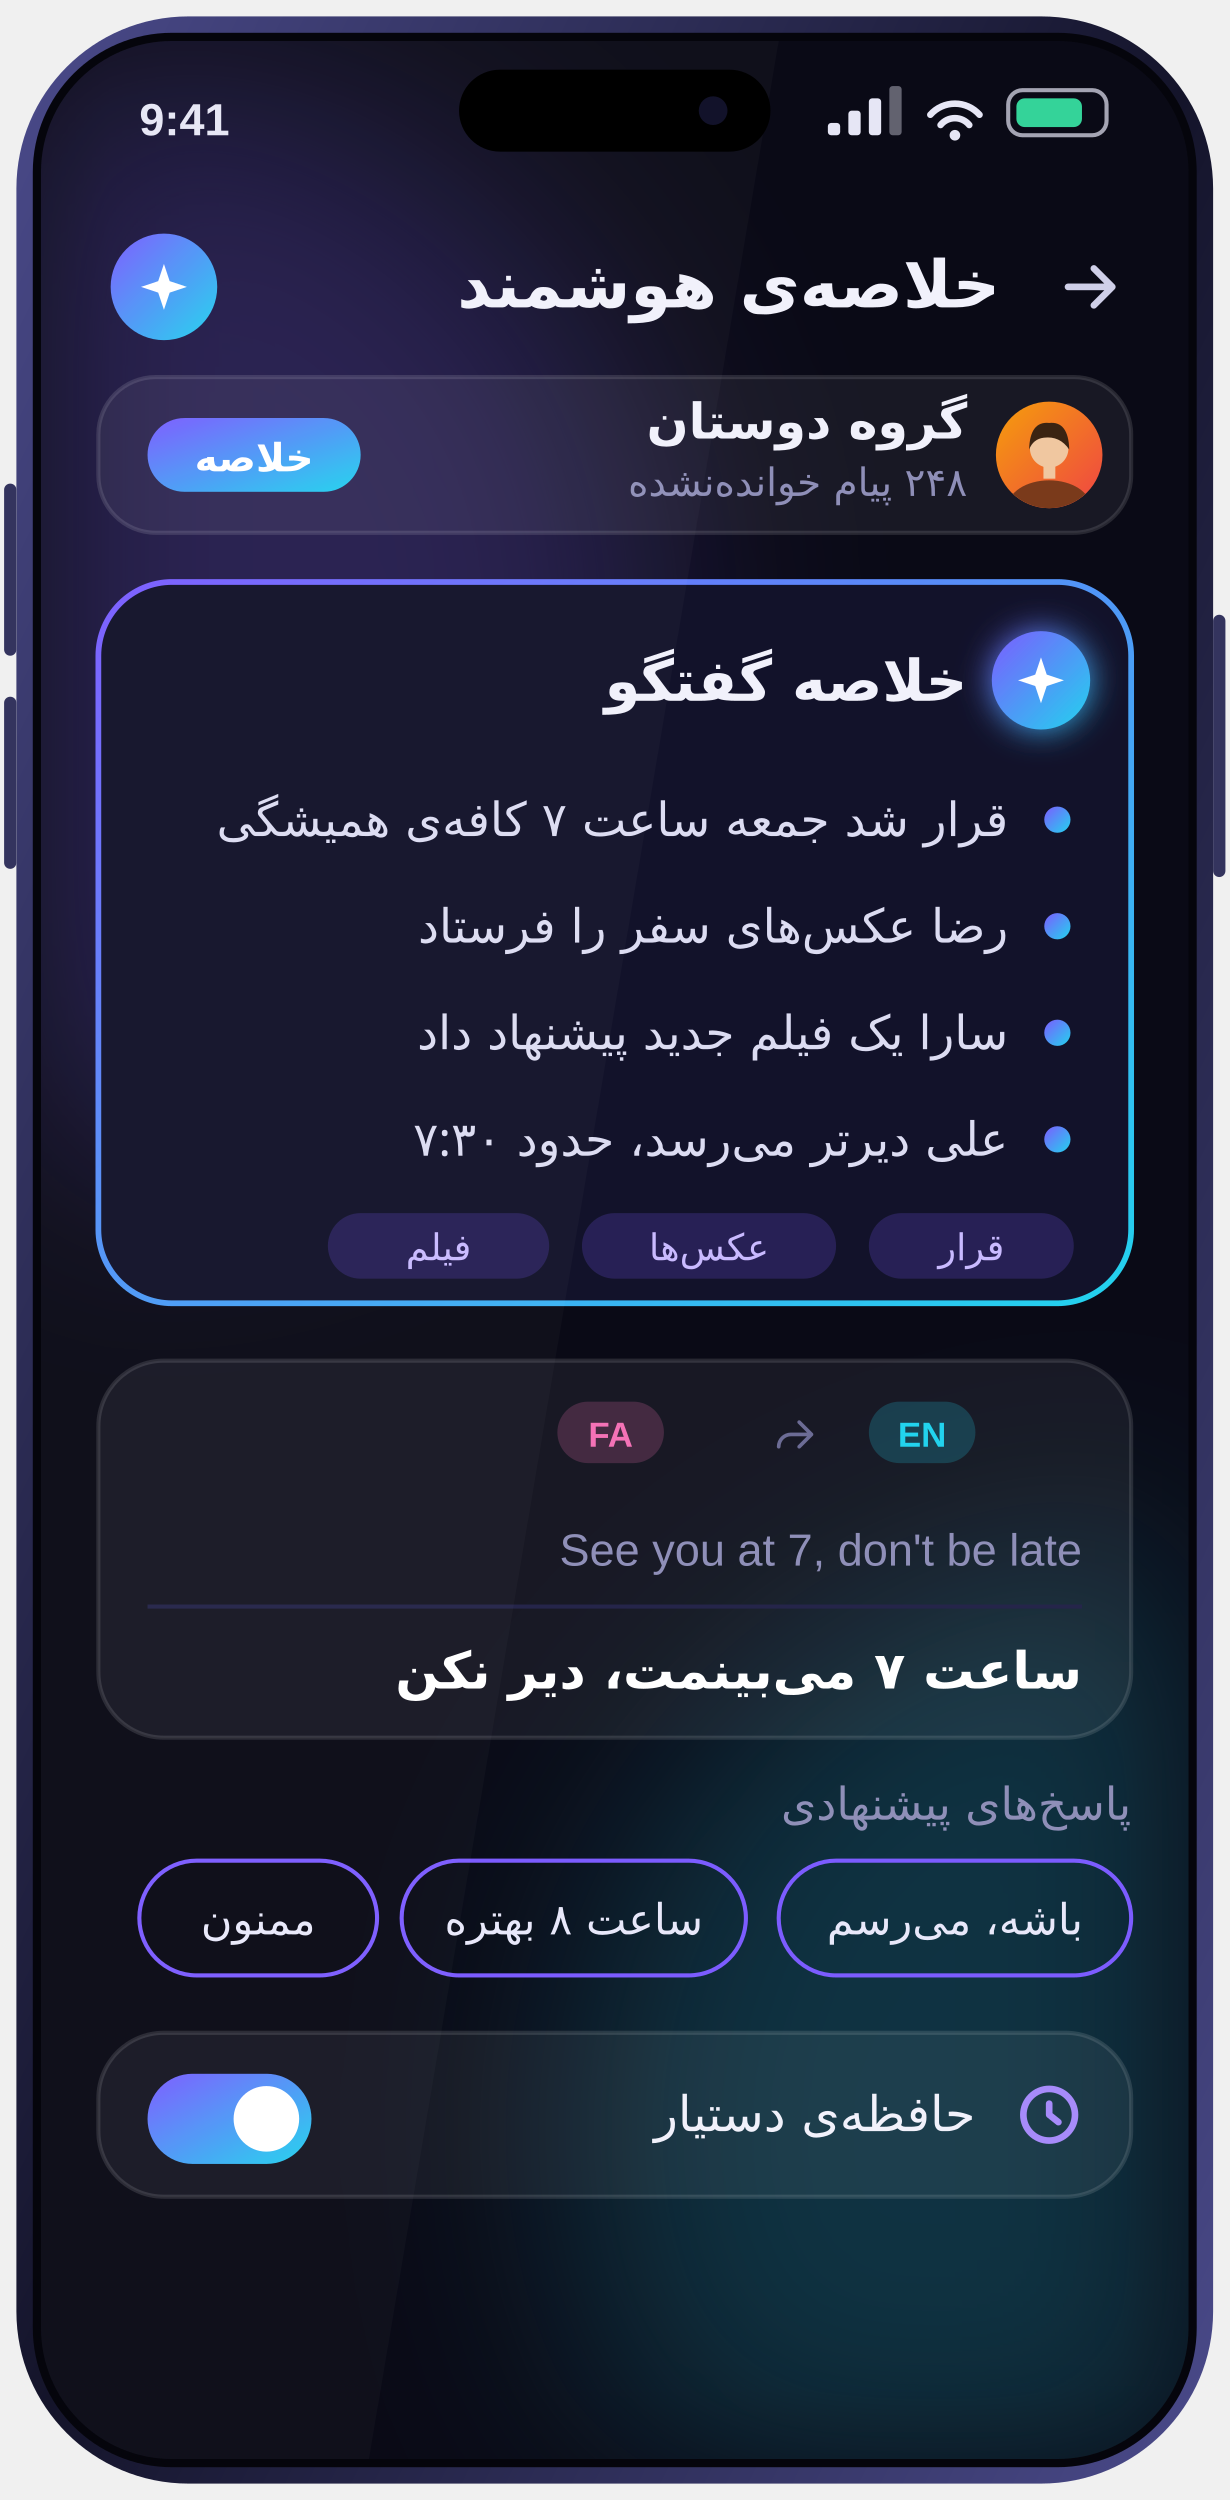
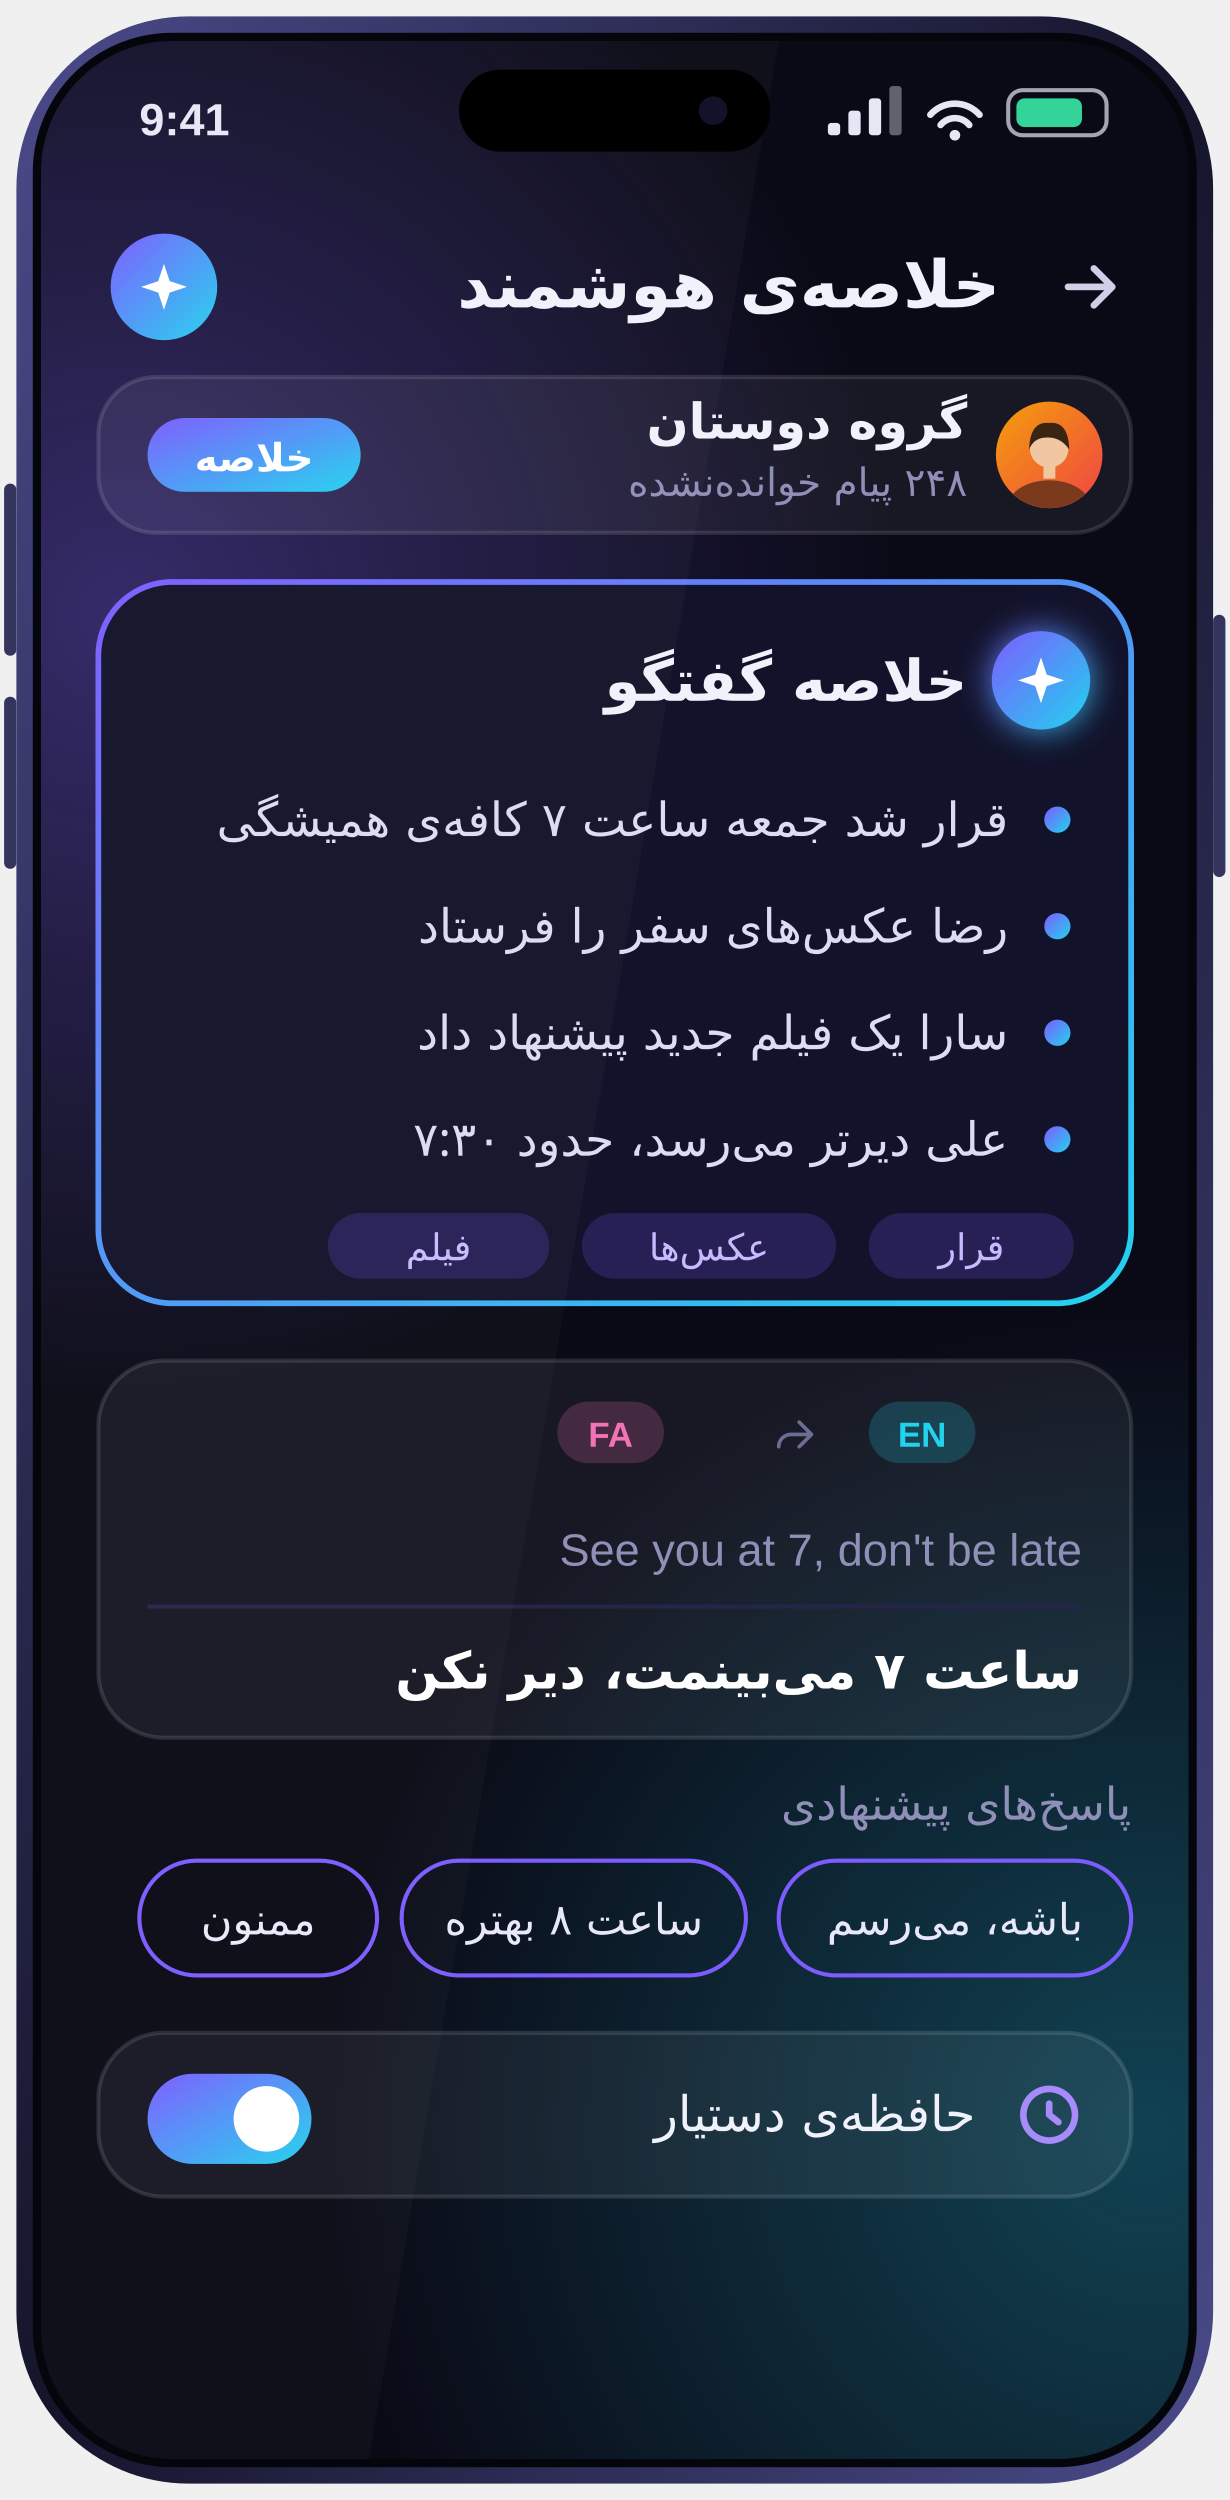
<svg xmlns="http://www.w3.org/2000/svg" viewBox="0 0 300 610" width="300" height="610" role="img">
  <defs>
    <linearGradient id="gp" x1="0" y1="0" x2="1" y2="1">
      <stop offset="0" stop-color="#7c5cff" />
      <stop offset="1" stop-color="#22d3ee" />
    </linearGradient>
    <linearGradient id="gk" x1="0" y1="0" x2="1" y2="1">
      <stop offset="0" stop-color="#7c5cff" />
      <stop offset="1" stop-color="#f472b6" />
    </linearGradient>
    <linearGradient id="gb" x1="0" y1="0" x2="1" y2="1">
      <stop offset="0" stop-color="#7c5cff" />
      <stop offset="1" stop-color="#5b3fe0" />
    </linearGradient>
    <linearGradient id="ga" x1="0" y1="0" x2="1" y2="1">
      <stop offset="0" stop-color="#f59e0b" />
      <stop offset="1" stop-color="#ef4444" />
    </linearGradient>
    <radialGradient id="go" cx=".4" cy=".7" r=".8">
      <stop offset="0" stop-color="#fff" />
      <stop offset=".35" stop-color="#f472b6" />
      <stop offset=".75" stop-color="#7c5cff" />
      <stop offset="1" stop-color="#3b2a99" />
    </radialGradient>
    <linearGradient id="fr" x1="0" y1="0" x2="1" y2="1">
      <stop offset="0" stop-color="#4a4a8a" />
      <stop offset=".5" stop-color="#14142a" />
      <stop offset="1" stop-color="#4a4a8a" />
    </linearGradient>
    <linearGradient id="sky" x1="0" y1="0" x2="0" y2="1">
      <stop offset="0" stop-color="#12063a" />
      <stop offset=".4" stop-color="#4b1d8f" />
      <stop offset=".72" stop-color="#e0489a" />
      <stop offset="1" stop-color="#f59e0b" />
    </linearGradient>
    <linearGradient id="wat" x1="0" y1="0" x2="0" y2="1">
      <stop offset="0" stop-color="#7c3aed" stop-opacity=".7" />
      <stop offset="1" stop-color="#0b0626" />
    </linearGradient>
    <filter id="bl" x="-60%" y="-60%" width="220%" height="220%">
      <feGaussianBlur stdDeviation="28" />
    </filter>
    <filter id="gl2" x="-60%" y="-60%" width="220%" height="220%">
      <feGaussianBlur stdDeviation="4" result="b" />
      <feMerge>
        <feMergeNode in="b" />
        <feMergeNode in="SourceGraphic" />
      </feMerge>
    </filter>
    <linearGradient id="av0" x1="0" y1="0" x2="1" y2="1">
      <stop offset="0" stop-color="#7c5cff" />
      <stop offset="1" stop-color="#22d3ee" />
    </linearGradient>
    <linearGradient id="av1" x1="0" y1="0" x2="1" y2="1">
      <stop offset="0" stop-color="#f472b6" />
      <stop offset="1" stop-color="#7c5cff" />
    </linearGradient>
    <linearGradient id="av2" x1="0" y1="0" x2="1" y2="1">
      <stop offset="0" stop-color="#22d3ee" />
      <stop offset="1" stop-color="#34d399" />
    </linearGradient>
    <linearGradient id="av3" x1="0" y1="0" x2="1" y2="1">
      <stop offset="0" stop-color="#f59e0b" />
      <stop offset="1" stop-color="#ef4444" />
    </linearGradient>
    <linearGradient id="av4" x1="0" y1="0" x2="1" y2="1">
      <stop offset="0" stop-color="#a78bfa" />
      <stop offset="1" stop-color="#f472b6" />
    </linearGradient>
    <linearGradient id="av5" x1="0" y1="0" x2="1" y2="1">
      <stop offset="0" stop-color="#34d399" />
      <stop offset="1" stop-color="#22d3ee" />
    </linearGradient>
+     <radialGradient id="gla">
+       <stop offset="0" stop-color="#7c5cff" stop-opacity=".34" />
+       <stop offset="1" stop-color="#7c5cff" stop-opacity="0" />
+     </radialGradient>
+     <radialGradient id="glb">
+       <stop offset="0" stop-color="#22d3ee" stop-opacity=".28" />
+       <stop offset="1" stop-color="#22d3ee" stop-opacity="0" />
+     </radialGradient>
    <clipPath id="scr">
      <rect x="10" y="10" width="280" height="590" rx="32" />
    </clipPath>
  </defs>
  <rect x="4" y="4" width="292" height="602" rx="42" fill="url(#fr)" />
  <rect x="1" y="118" width="3" height="42" rx="1.5" fill="#34345e" />
  <rect x="1" y="170" width="3" height="42" rx="1.5" fill="#34345e" />
  <rect x="296" y="150" width="3" height="64" rx="1.5" fill="#34345e" />
  <rect x="8" y="8" width="284" height="594" rx="34" fill="#05050c" />
  <g clip-path="url(#scr)">
    <rect x="10" y="10" width="280" height="590" fill="#0a0a16" />
-     <circle cx="30" cy="150" r="130" fill="#7c5cff" opacity=".24" filter="url(#bl)" />
-     <circle cx="280" cy="520" r="140" fill="#22d3ee" opacity=".2" filter="url(#bl)" />
+     <circle cx="30" cy="150" r="190" fill="url(#gla)" />
+     <circle cx="280" cy="520" r="200" fill="url(#glb)" />
    <text x="34" y="33" font-size="11" font-weight="700" fill="#e6e6f5" font-family="Arial">9:41</text>
    <rect x="202" y="30" width="3" height="3" rx=".8" fill="#e6e6f5" />
    <rect x="207" y="27" width="3" height="6" rx=".8" fill="#e6e6f5" />
    <rect x="212" y="24" width="3" height="9" rx=".8" fill="#e6e6f5" />
    <rect x="217" y="21" width="3" height="12" rx=".8" fill="#e6e6f5" opacity=".4" />
    <path d="M227 28a8 8 0 0 1 12 0M229.5 30.5a4.5 4.5 0 0 1 7 0" stroke="#e6e6f5" stroke-width="1.6" fill="none" stroke-linecap="round" />
    <circle cx="233" cy="33" r="1.3" fill="#e6e6f5" />
    <rect x="246" y="22" width="24" height="11" rx="3.5" fill="none" stroke="#e6e6f5" opacity=".7" />
    <rect x="248" y="24" width="16" height="7" rx="2" fill="#34d399" />
    <g transform="translate(266 70) scale(0.9)" fill="none" stroke="#cfcfe8" stroke-width="1.8" stroke-linecap="round" stroke-linejoin="round">
      <path d="M-6 0H6M1 -5L6 0L1 5" />
    </g>
    <text x="244" y="75" font-size="16" fill="#f1f1fb" text-anchor="start" direction="rtl" font-weight="800" font-family="Tahoma,'Segoe UI',Vazirmatn,sans-serif" opacity="1">خلاصه‌ی هوشمند</text>
    <circle cx="40" cy="70" r="13" fill="url(#gp)" />
    <g transform="translate(40 70) scale(0.7)" fill="#fff">
      <path d="M0 -8L2 -2L8 0L2 2L0 8L-2 2L-8 0L-2 -2z" />
    </g>
    <rect x="24" y="92" width="252" height="38" rx="14" fill="#fff" fill-opacity="0.06" stroke="#fff" stroke-opacity="0.12" />
    <clipPath id="u1">
      <circle cx="256" cy="111" r="13" />
    </clipPath>
    <circle cx="256" cy="111" r="13" fill="url(#av3)" />
    <g clip-path="url(#u1)">
      <ellipse cx="256" cy="123.7" rx="10.1" ry="6.5" fill="#7a3a1b" />
      <rect x="254.6" y="113.6" width="2.9" height="3.2" fill="#f0c7a0" />
      <circle cx="256" cy="109.4" r="4.7" fill="#f0c7a0" />
      <path d="M251.1 109.7 Q251.3 102.7 256 103.2 Q260.7 102.7 260.9 109.7 Q258.6 106.3 254.7 106.8 Q252.1 107.1 251.1 109.7z" fill="#3b2412" />
    </g>
    <text x="236" y="107" font-size="12" fill="#f1f1fb" text-anchor="start" direction="rtl" font-weight="700" font-family="Tahoma,'Segoe UI',Vazirmatn,sans-serif" opacity="1">گروه دوستان</text>
    <text x="236" y="121" font-size="9.5" fill="#8f8fb8" text-anchor="start" direction="rtl" font-weight="400" font-family="Tahoma,'Segoe UI',Vazirmatn,sans-serif" opacity="1">۲۴۸ پیام خوانده‌نشده</text>
    <rect x="36" y="102" width="52" height="18" rx="9" fill="url(#gp)" />
    <text x="62" y="115" font-size="9.5" fill="#fff" text-anchor="middle" direction="rtl" font-weight="700" font-family="Tahoma,'Segoe UI',Vazirmatn,sans-serif" opacity="1">خلاصه</text>
    <rect x="24" y="142" width="252" height="176" rx="18" fill="#12122a" stroke="url(#gp)" stroke-width="1.4" />
    <circle cx="254" cy="166" r="12" fill="url(#gp)" filter="url(#gl2)" />
    <g transform="translate(254 166) scale(0.7)" fill="#fff">
      <path d="M0 -8L2 -2L8 0L2 2L0 8L-2 2L-8 0L-2 -2z" />
    </g>
    <text x="236" y="171" font-size="14" fill="#f1f1fb" text-anchor="start" direction="rtl" font-weight="800" font-family="Tahoma,'Segoe UI',Vazirmatn,sans-serif" opacity="1">خلاصه گفتگو</text>
    <circle cx="258" cy="200" r="3.2" fill="url(#gp)" />
    <text x="246" y="204" font-size="11.5" fill="#dcdcf2" text-anchor="start" direction="rtl" font-weight="400" font-family="Tahoma,'Segoe UI',Vazirmatn,sans-serif" opacity="1">قرار شد جمعه ساعت ۷ کافه‌ی همیشگی</text>
    <circle cx="258" cy="226" r="3.2" fill="url(#gp)" />
    <text x="246" y="230" font-size="11.5" fill="#dcdcf2" text-anchor="start" direction="rtl" font-weight="400" font-family="Tahoma,'Segoe UI',Vazirmatn,sans-serif" opacity="1">رضا عکس‌های سفر را فرستاد</text>
    <circle cx="258" cy="252" r="3.2" fill="url(#gp)" />
    <text x="246" y="256" font-size="11.5" fill="#dcdcf2" text-anchor="start" direction="rtl" font-weight="400" font-family="Tahoma,'Segoe UI',Vazirmatn,sans-serif" opacity="1">سارا یک فیلم جدید پیشنهاد داد</text>
    <circle cx="258" cy="278" r="3.2" fill="url(#gp)" />
    <text x="246" y="282" font-size="11.5" fill="#dcdcf2" text-anchor="start" direction="rtl" font-weight="400" font-family="Tahoma,'Segoe UI',Vazirmatn,sans-serif" opacity="1">علی دیرتر می‌رسد، حدود ۷:۳۰</text>
    <rect x="212" y="296" width="50" height="16" rx="8" fill="#7c5cff" opacity=".2" />
    <text x="237.0" y="307.5" font-size="9" fill="#c9baff" text-anchor="middle" direction="rtl" font-weight="400" font-family="Tahoma,'Segoe UI',Vazirmatn,sans-serif" opacity="1">قرار</text>
    <rect x="142" y="296" width="62" height="16" rx="8" fill="#7c5cff" opacity=".2" />
    <text x="173.0" y="307.5" font-size="9" fill="#c9baff" text-anchor="middle" direction="rtl" font-weight="400" font-family="Tahoma,'Segoe UI',Vazirmatn,sans-serif" opacity="1">عکس‌ها</text>
    <rect x="80" y="296" width="54" height="16" rx="8" fill="#7c5cff" opacity=".2" />
    <text x="107.0" y="307.5" font-size="9" fill="#c9baff" text-anchor="middle" direction="rtl" font-weight="400" font-family="Tahoma,'Segoe UI',Vazirmatn,sans-serif" opacity="1">فیلم</text>
    <rect x="24" y="332" width="252" height="92" rx="16" fill="#fff" fill-opacity="0.06" stroke="#fff" stroke-opacity="0.12" />
    <rect x="212" y="342" width="26" height="15" rx="7.5" fill="#22d3ee" opacity=".2" />
    <text x="225" y="353" font-size="8.5" fill="#22d3ee" text-anchor="middle" font-weight="700" font-family="Arial,sans-serif">EN</text>
    <g transform="translate(194 350) scale(0.5)" fill="none" stroke="#6c6c95" stroke-width="1.8" stroke-linecap="round" stroke-linejoin="round">
      <path d="M2 -6L8 0l-6 6M8 0H-2a6 6 0 0 0-6 6" />
    </g>
    <rect x="136" y="342" width="26" height="15" rx="7.5" fill="#f472b6" opacity=".2" />
    <text x="149" y="353" font-size="8.5" fill="#f472b6" text-anchor="middle" font-weight="700" font-family="Arial,sans-serif">FA</text>
    <text x="264" y="382" font-size="11" fill="#8f8fb8" text-anchor="end" font-weight="400" font-family="Arial,sans-serif">See you at 7, don't be late</text>
    <line x1="36" y1="392" x2="264" y2="392" stroke="#25254a" />
    <text x="264" y="412" font-size="12.5" fill="#fff" text-anchor="start" direction="rtl" font-weight="700" font-family="Tahoma,'Segoe UI',Vazirmatn,sans-serif" opacity="1">ساعت ۷ می‌بینمت، دیر نکن</text>
    <text x="276" y="444" font-size="11" fill="#8f8fb8" text-anchor="start" direction="rtl" font-weight="400" font-family="Tahoma,'Segoe UI',Vazirmatn,sans-serif" opacity="1">پاسخ‌های پیشنهادی</text>
    <rect x="190" y="454" width="86" height="28" rx="14" fill="none" stroke="#7c5cff" />
    <text x="233.0" y="472" font-size="10.5" fill="#e8e8fa" text-anchor="middle" direction="rtl" font-weight="400" font-family="Tahoma,'Segoe UI',Vazirmatn,sans-serif" opacity="1">باشه، می‌رسم</text>
    <rect x="98" y="454" width="84" height="28" rx="14" fill="none" stroke="#7c5cff" />
    <text x="140.0" y="472" font-size="10.5" fill="#e8e8fa" text-anchor="middle" direction="rtl" font-weight="400" font-family="Tahoma,'Segoe UI',Vazirmatn,sans-serif" opacity="1">ساعت ۸ بهتره</text>
    <rect x="34" y="454" width="58" height="28" rx="14" fill="none" stroke="#7c5cff" />
    <text x="63.0" y="472" font-size="10.5" fill="#e8e8fa" text-anchor="middle" direction="rtl" font-weight="400" font-family="Tahoma,'Segoe UI',Vazirmatn,sans-serif" opacity="1">ممنون</text>
    <rect x="24" y="496" width="252" height="40" rx="16" fill="#fff" fill-opacity="0.06" stroke="#fff" stroke-opacity="0.12" />
    <g transform="translate(256 516) scale(0.9)" fill="none" stroke="#a78bfa" stroke-width="1.8" stroke-linecap="round" stroke-linejoin="round">
      <circle r="7" />
      <path d="M0 -3v3l2.5 2" />
    </g>
    <text x="238" y="520" font-size="12" fill="#f1f1fb" text-anchor="start" direction="rtl" font-weight="400" font-family="Tahoma,'Segoe UI',Vazirmatn,sans-serif" opacity="1">حافظه‌ی دستیار</text>
    <rect x="36" y="506" width="40" height="22" rx="11" fill="url(#gp)" />
    <circle cx="65" cy="517" r="8" fill="#fff" />
    <path d="M10 10H190L90 600H10z" fill="#fff" opacity=".025" />
  </g>
  <rect x="112" y="17" width="76" height="20" rx="10" fill="#000" />
  <circle cx="174" cy="27" r="3.5" fill="#12122a" />
</svg>
